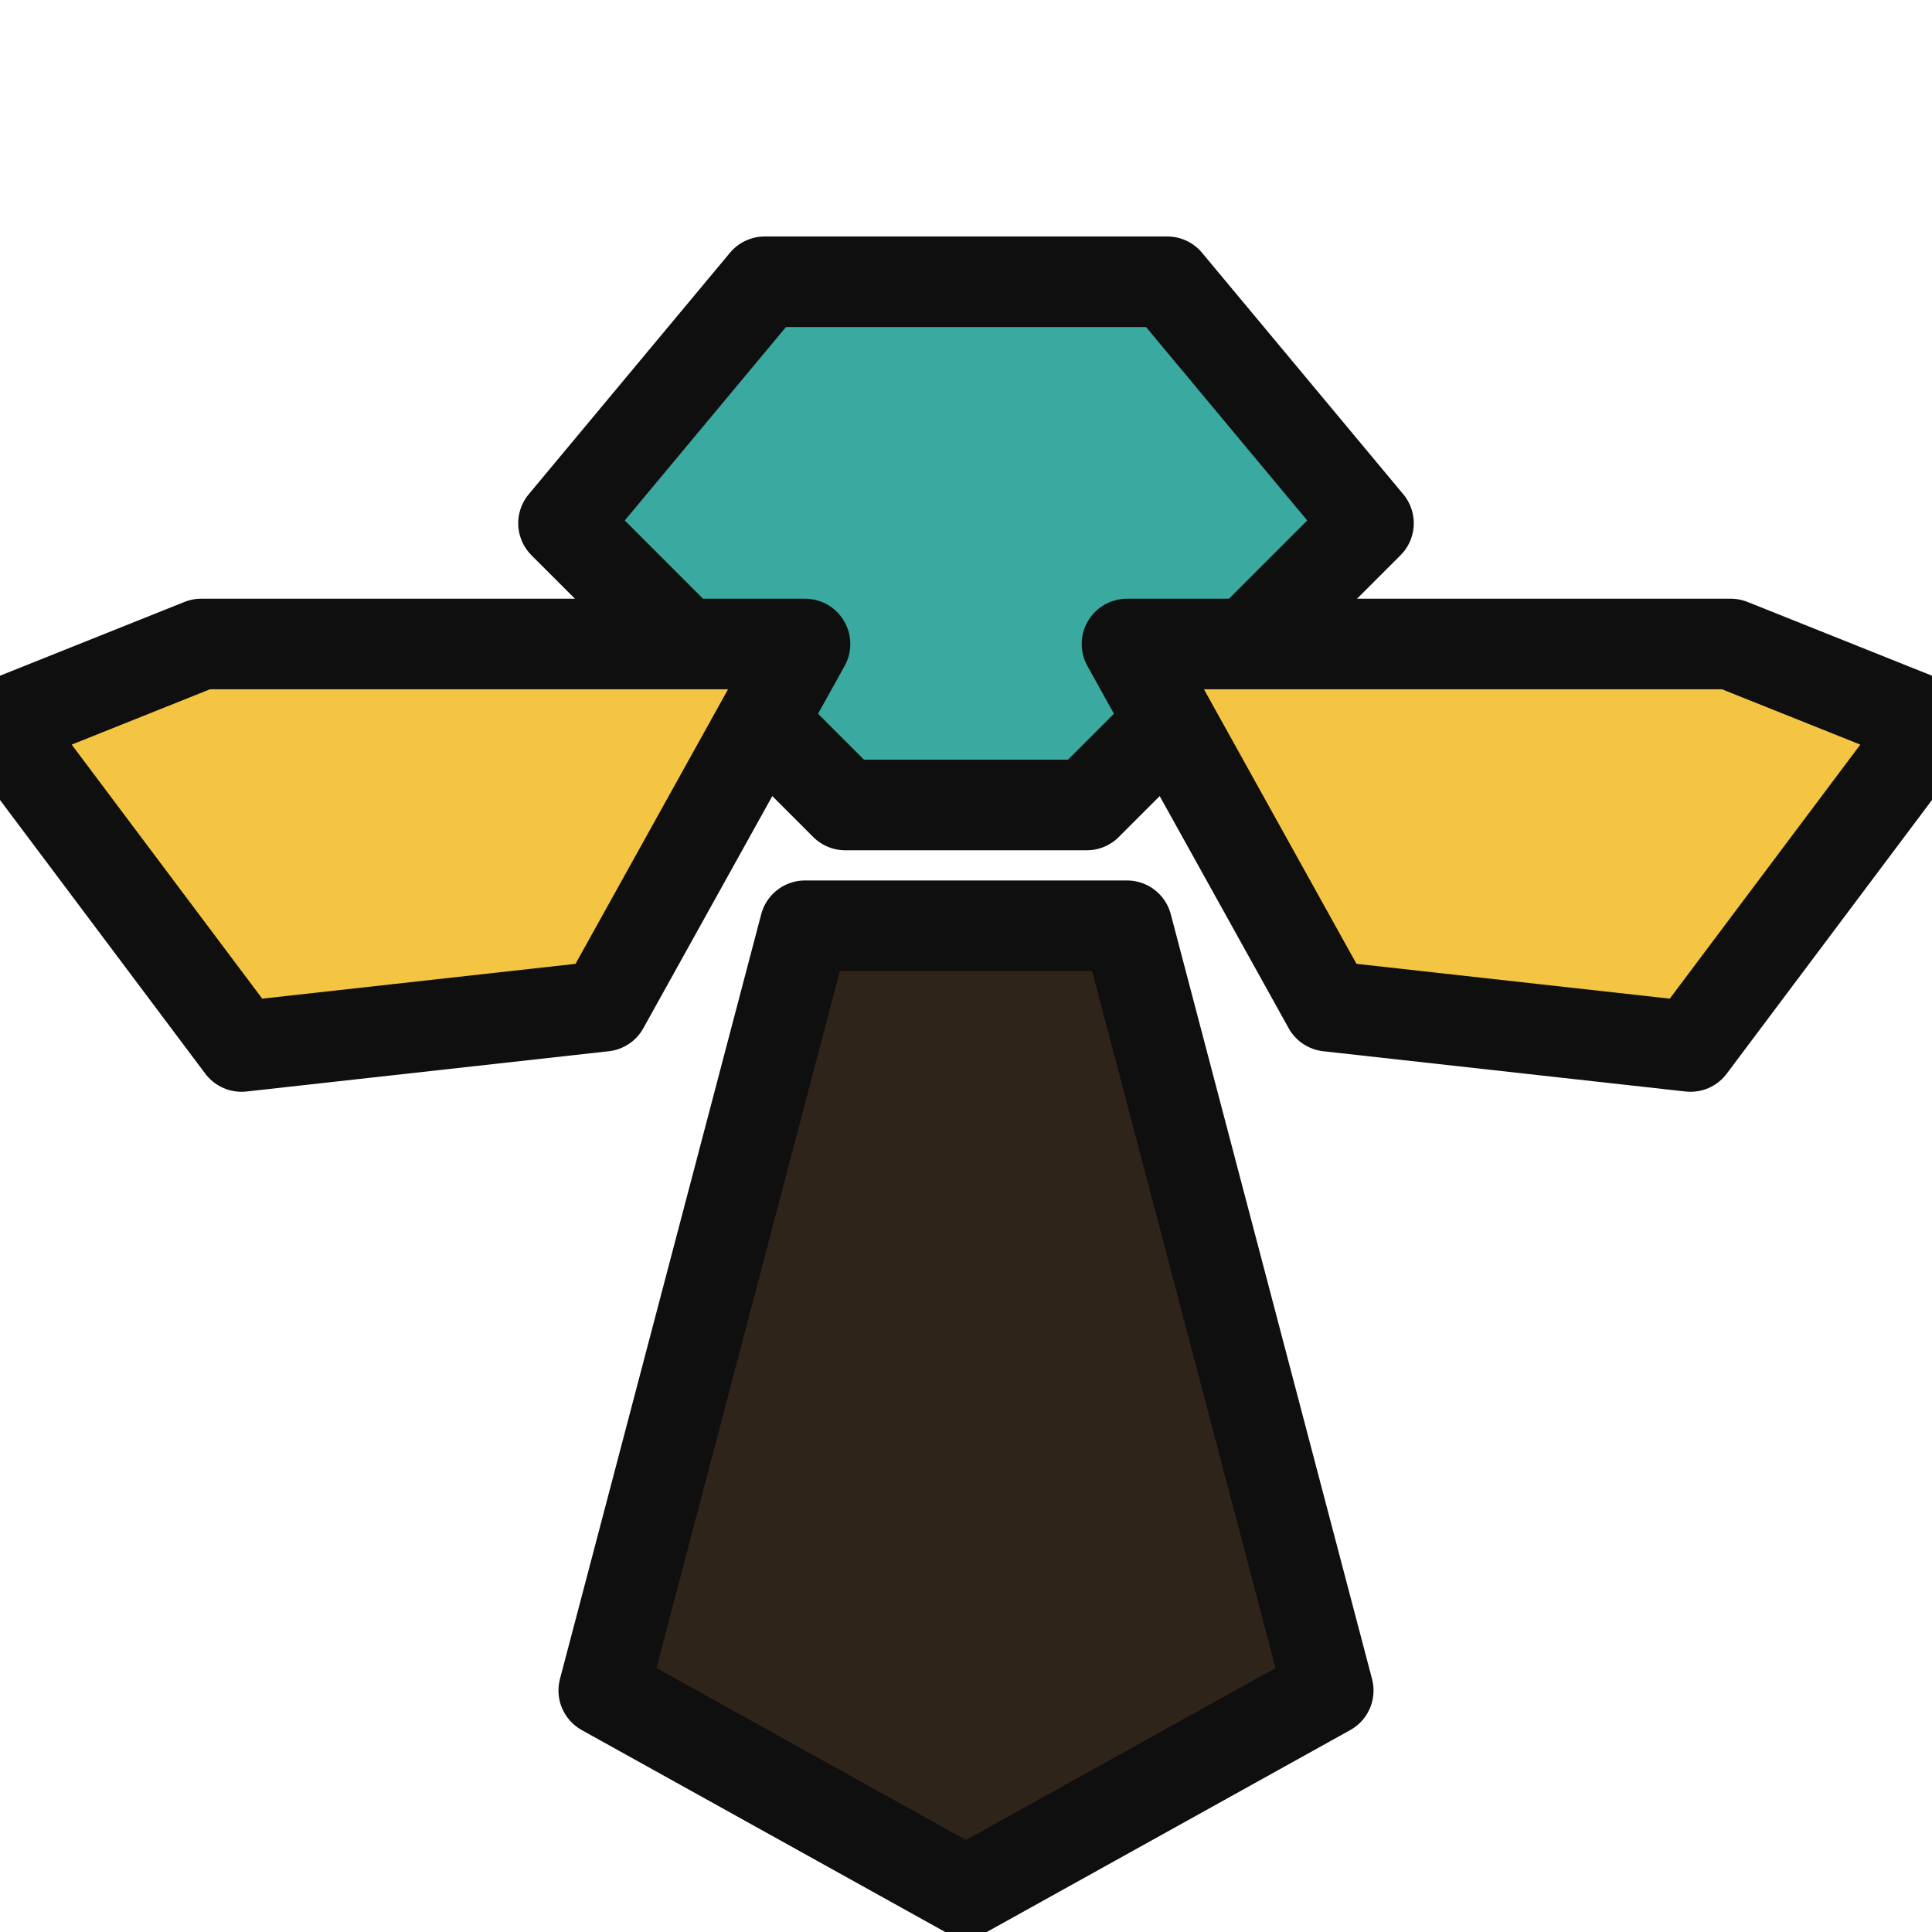
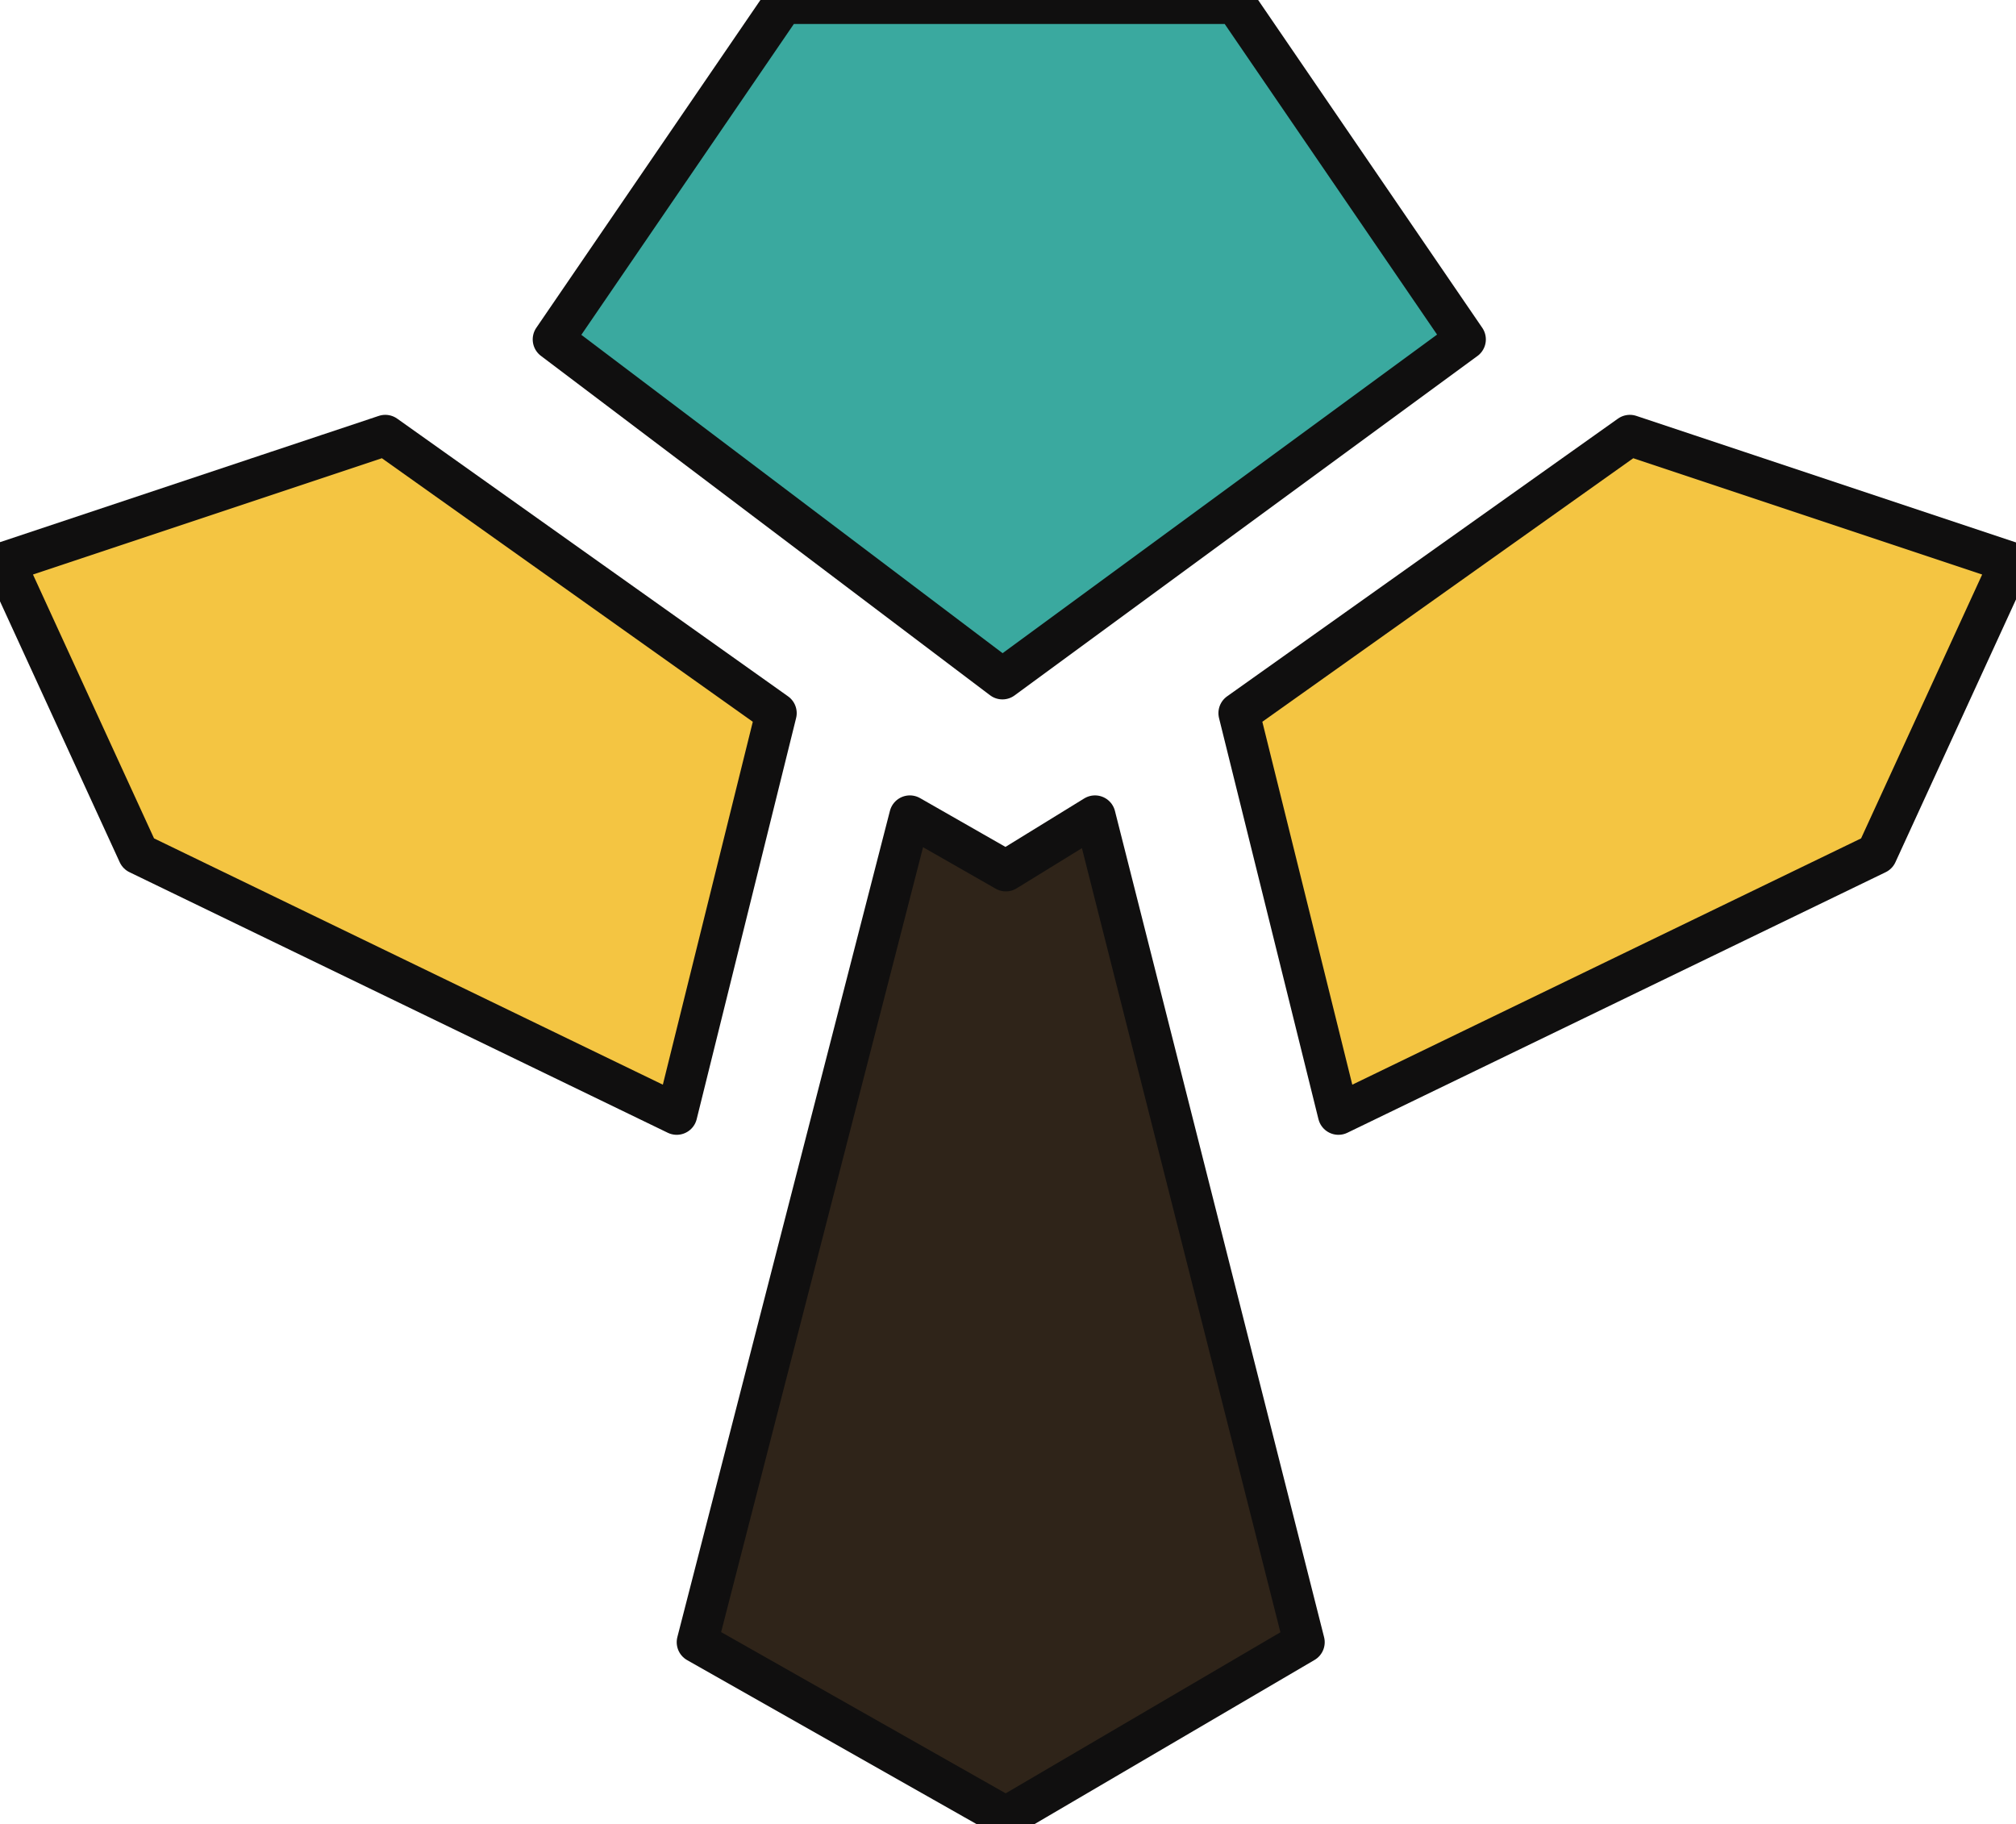
- <svg xmlns="http://www.w3.org/2000/svg" viewBox="0 0 48 48" role="img" aria-label="ward">
-   <g stroke="#100f0f" stroke-linejoin="round" stroke-width="2.25">
-     <path fill="#3aa99f" d="M19 7h10l5 6-7 7h-6l-7-7 5-6Z" />
-     <path fill="#f4c542" d="M5 16h15l-5 9-9 1-6-8 5-2Z" />
-     <path fill="#f4c542" d="M43 16H28l5 9 9 1 6-8-5-2Z" />
-     <path fill="#2f2419" d="M20 23h8l5 19-9 5-9-5 5-19Z" />
+ <svg xmlns="http://www.w3.org/2000/svg" width="294" height="266" viewBox="0 0 294 266" fill="none" role="img" aria-label="ward">
+   <g stroke="#100f0f" stroke-linejoin="round" stroke-width="6">
+     <path fill="#3aa99f" d="M146.187 99L80.687 49.5L114.187 0.5H180.187L213.687 49.5L146.187 99Z" />
+     <path fill="#f4c542" d="M195.187 162.5L180.687 104L237.687 63.5L293.187 82L273.687 124.5L195.187 162.5Z" />
+     <path fill="#f4c542" d="M98.687 162.5L113.187 104L56.187 63.5L0.687 82L20.187 124.5L98.687 162.5Z" />
+     <path fill="#2f2419" d="M146.687 127L132.687 119L101.687 239.5L146.687 265L190.187 239.5L159.687 119L146.687 127Z" />
  </g>
</svg>
